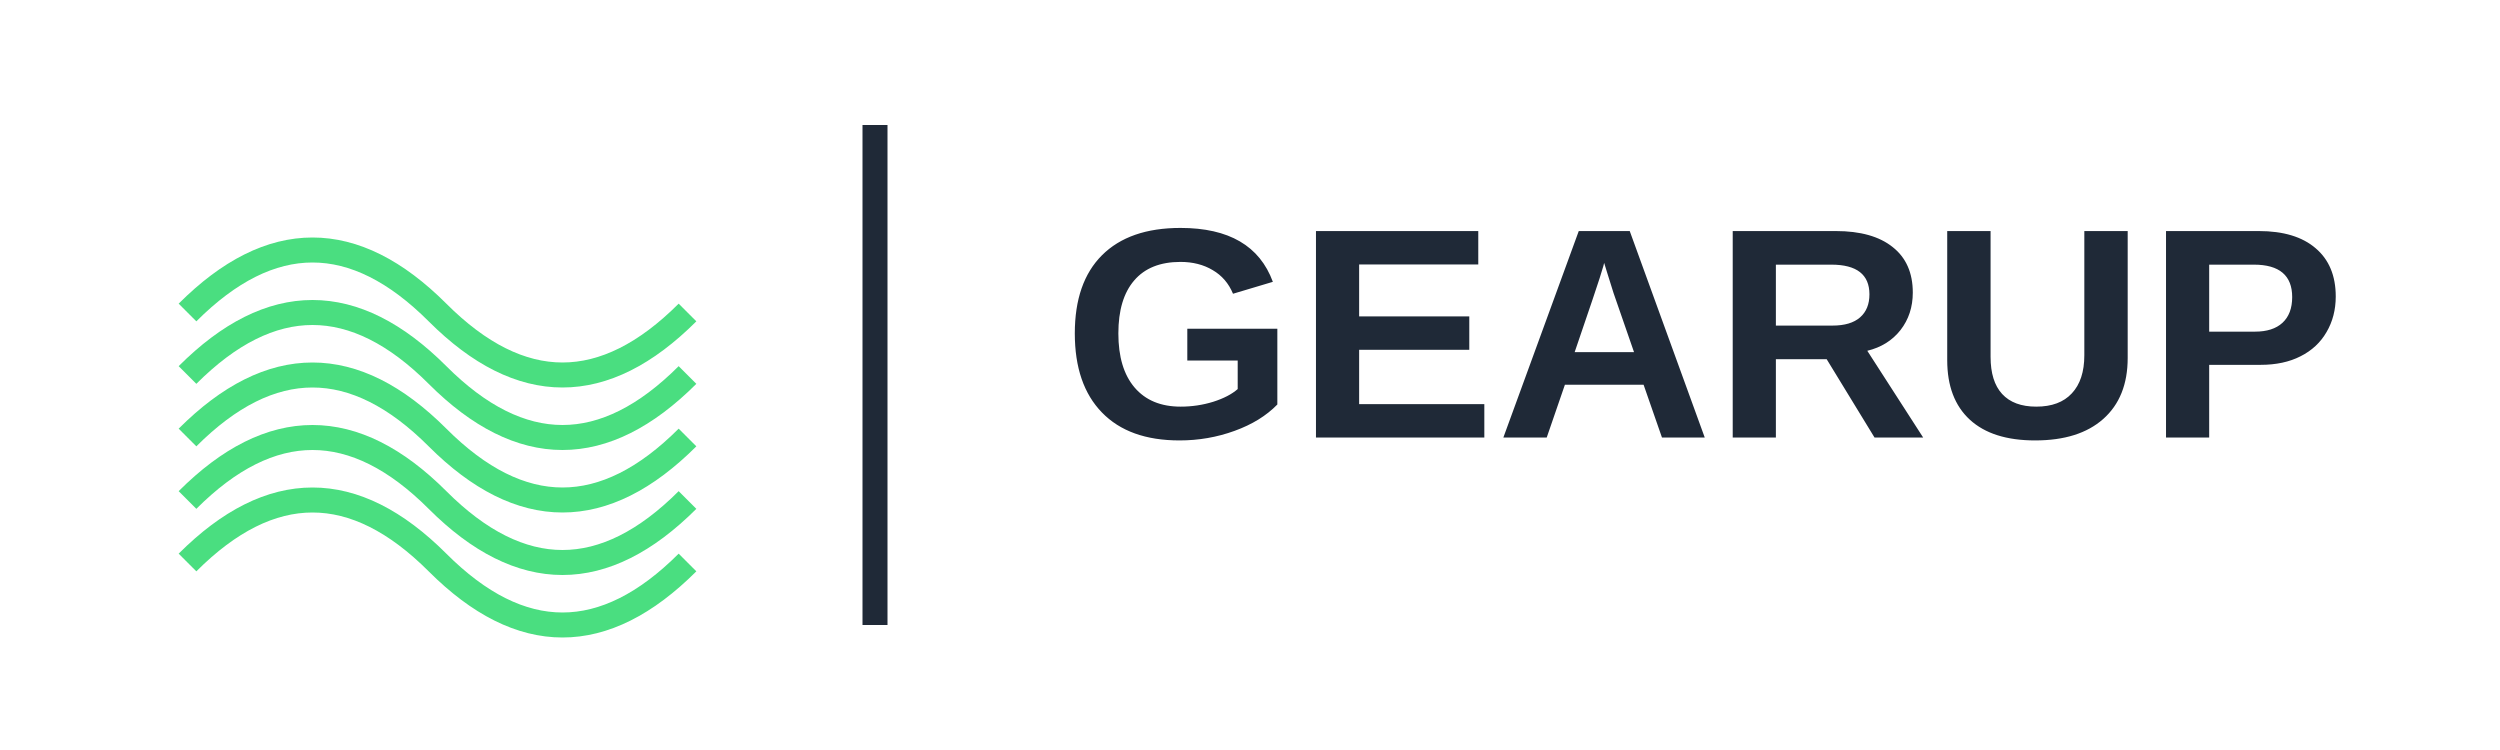
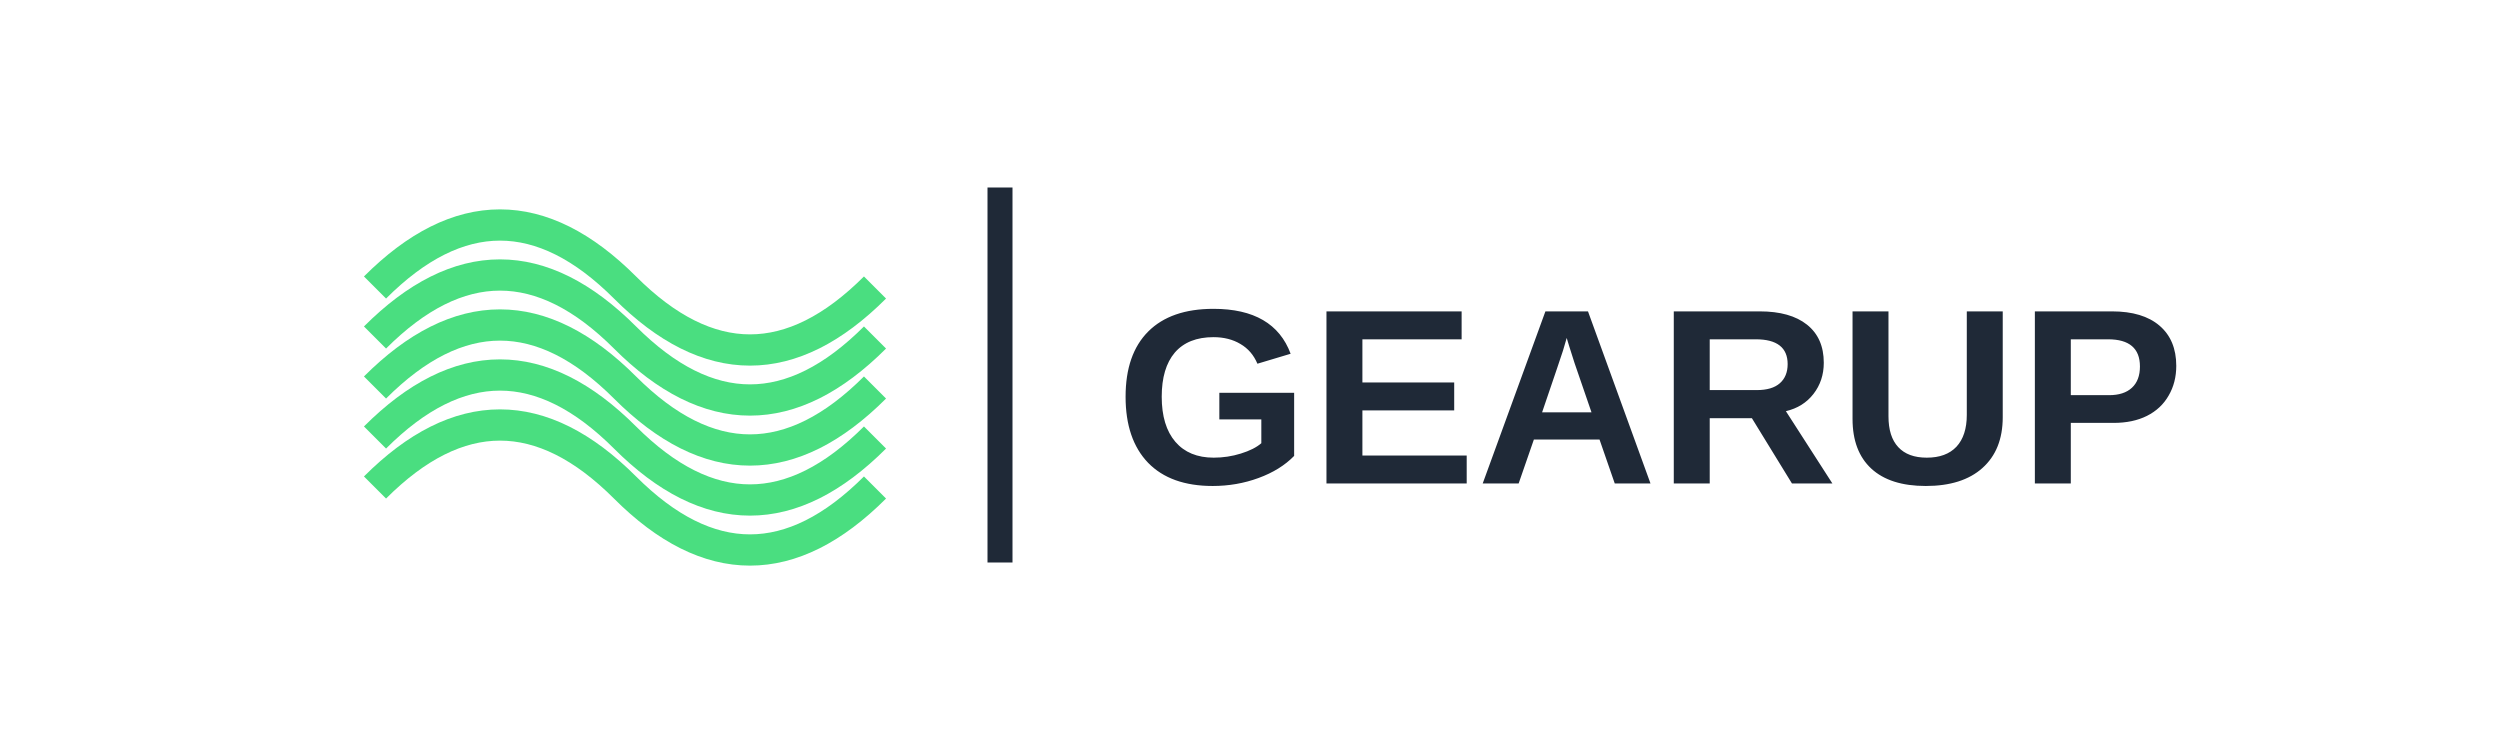
<svg xmlns="http://www.w3.org/2000/svg" width="200" height="60" viewBox="0 0 200 60">
-   <g transform="translate(10, 10)">
-     <path d="M5 35 Q15 25 25 35 T45 35" stroke="#4ade80" stroke-width="2" fill="none" />
-     <path d="M5 30 Q15 20 25 30 T45 30" stroke="#4ade80" stroke-width="2" fill="none" />
-     <path d="M5 25 Q15 15 25 25 T45 25" stroke="#4ade80" stroke-width="2" fill="none" />
-     <path d="M5 20 Q15 10 25 20 T45 20" stroke="#4ade80" stroke-width="2" fill="none" />
-     <path d="M5 15 Q15 5 25 15 T45 15" stroke="#4ade80" stroke-width="2" fill="none" />
+   <g transform="translate(30, 15)">
+     <path d="M0 24 Q10 14 20 24 T40 24" stroke="#4ade80" stroke-width="2.5" fill="none" />
+     <path d="M0 20 Q10 10 20 20 T40 20" stroke="#4ade80" stroke-width="2.5" fill="none" />
+     <path d="M0 16 Q10 6 20 16 T40 16" stroke="#4ade80" stroke-width="2.5" fill="none" />
+     <path d="M0 12 Q10 2 20 12 T40 12" stroke="#4ade80" stroke-width="2.5" fill="none" />
+     <path d="M0 8 Q10 -2 20 8 T40 8" stroke="#4ade80" stroke-width="2.5" fill="none" />
  </g>
-   <line x1="70" y1="10" x2="70" y2="50" stroke="#1f2937" stroke-width="2" />
-   <text x="85" y="35" font-family="Arial, sans-serif" font-size="24" font-weight="bold" fill="#1f2937">
+   <line x1="80" y1="15" x2="80" y2="45" stroke="#1f2937" stroke-width="2" />
+   <text x="132" y="33" font-family="Arial, sans-serif" font-size="20" font-weight="bold" fill="#1f2937" dominant-baseline="middle" text-anchor="middle">
    GEARUP
  </text>
</svg>
